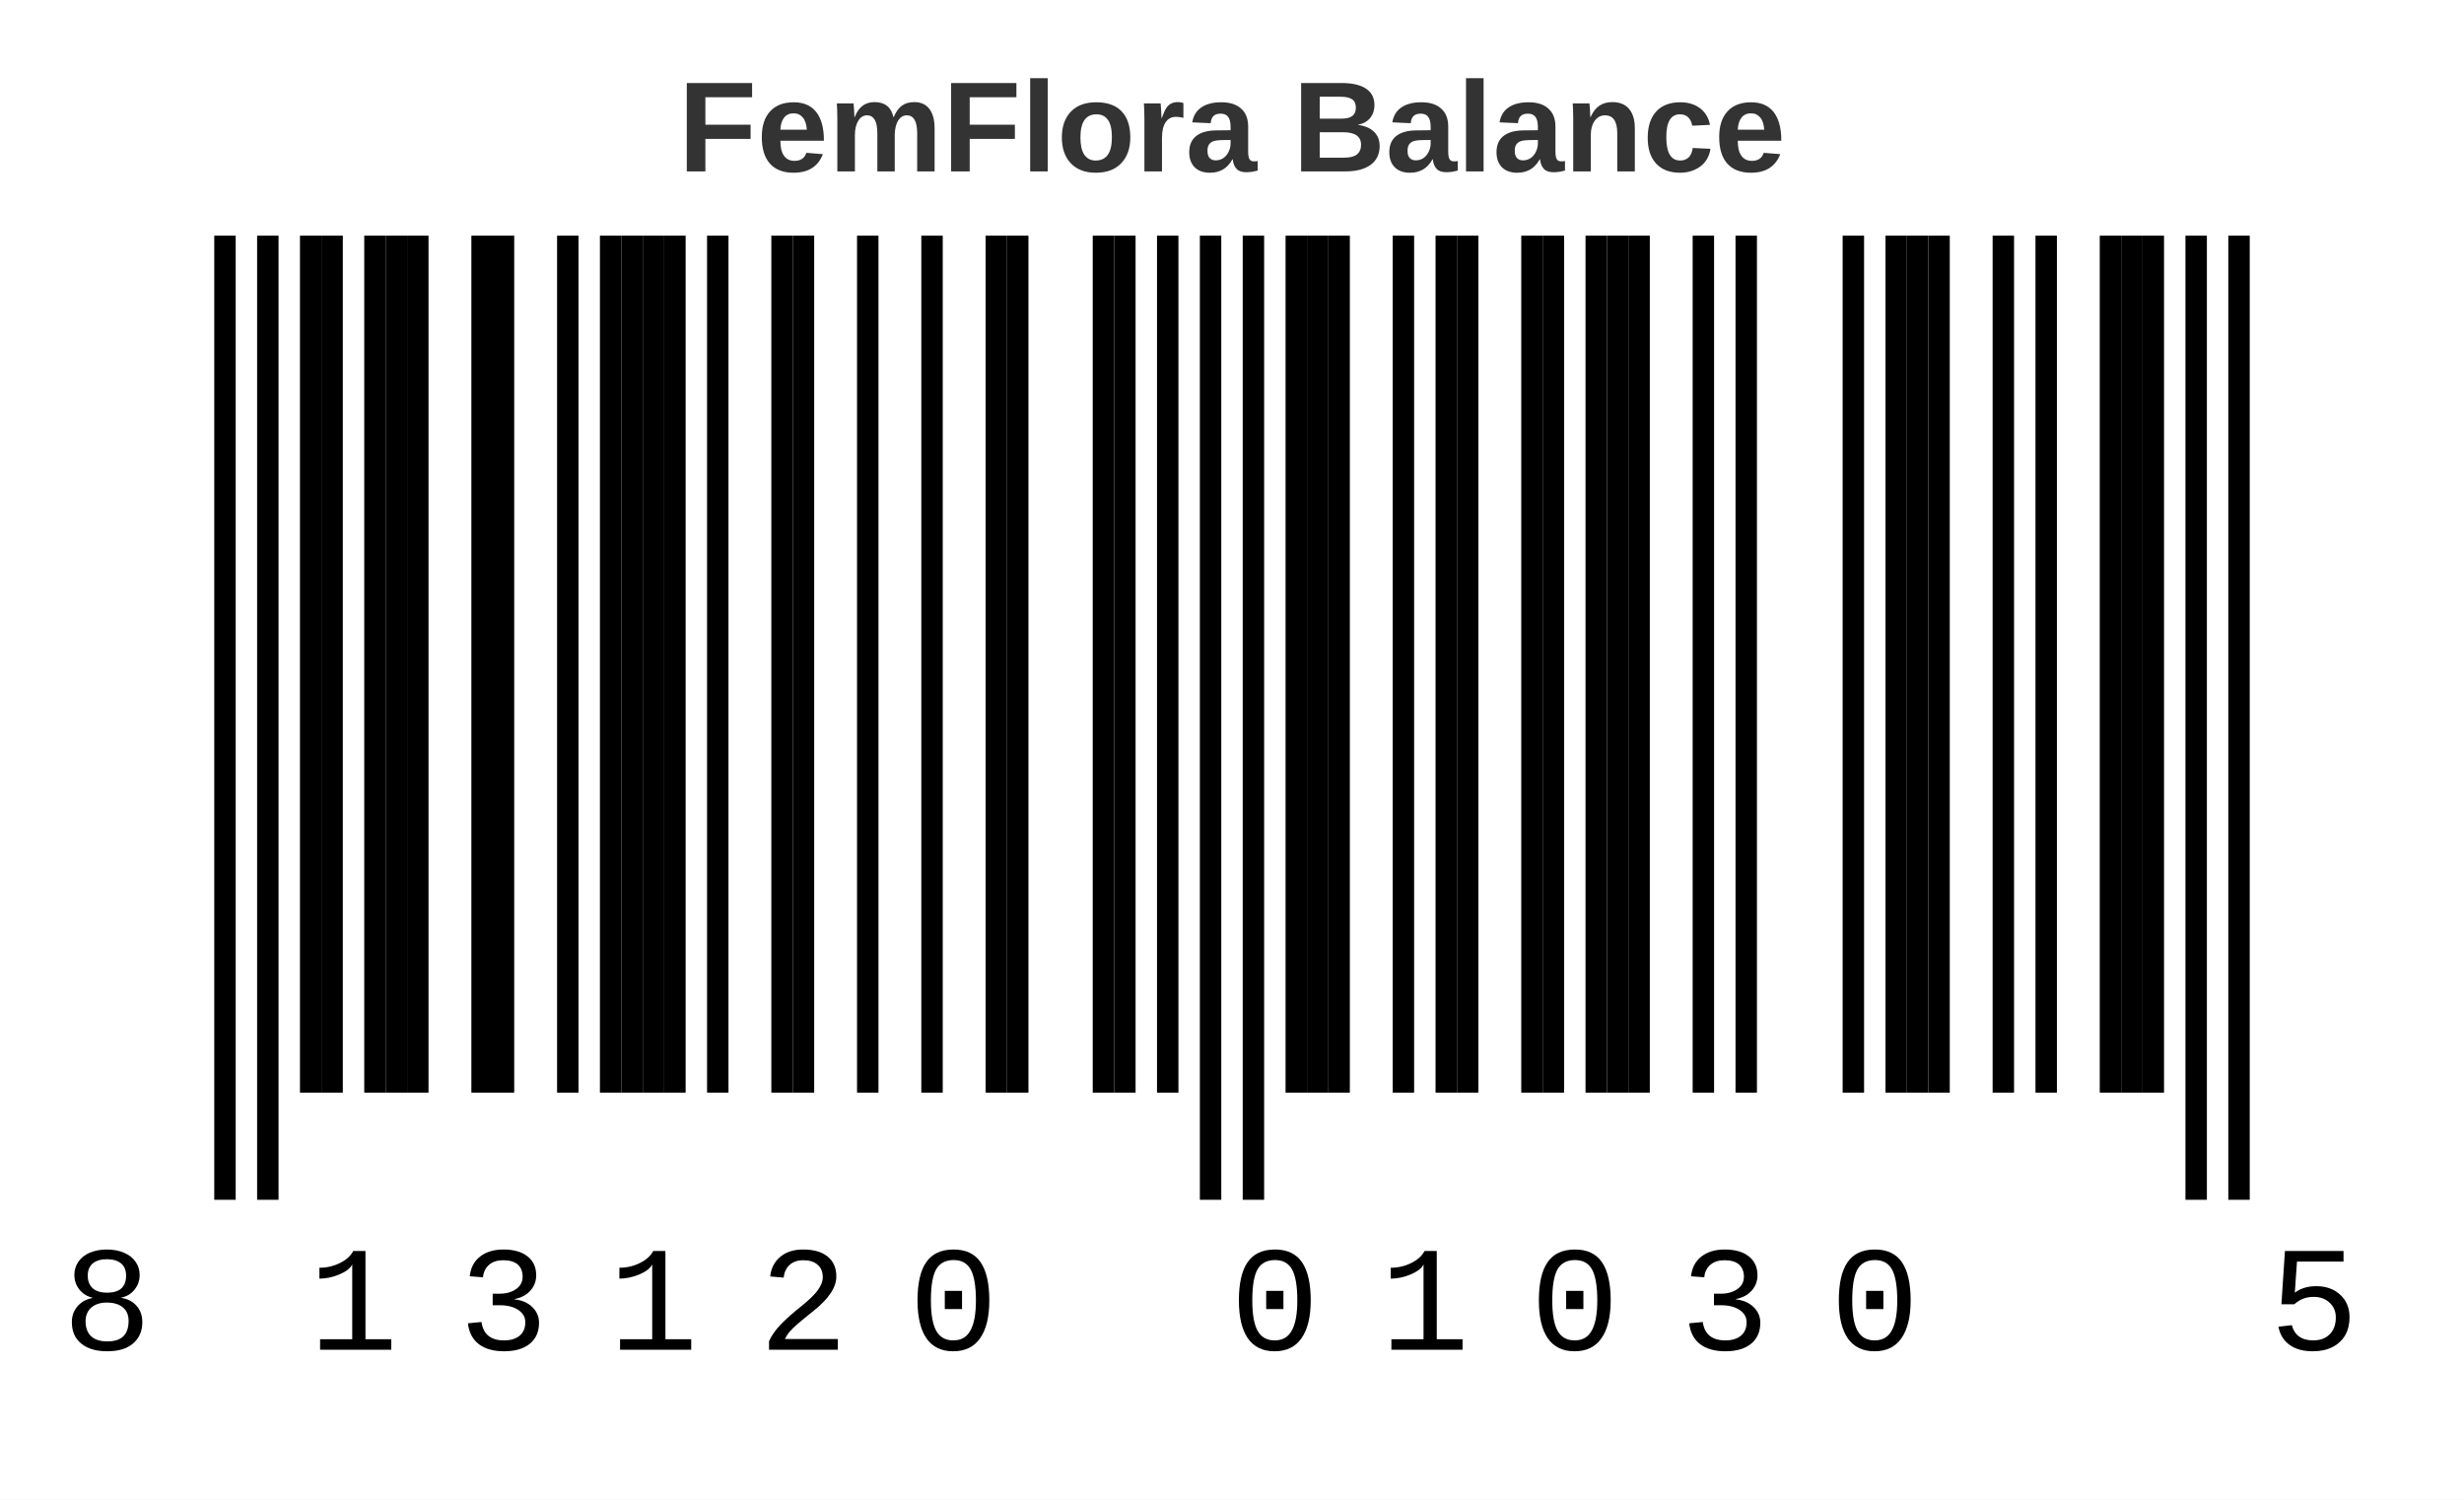
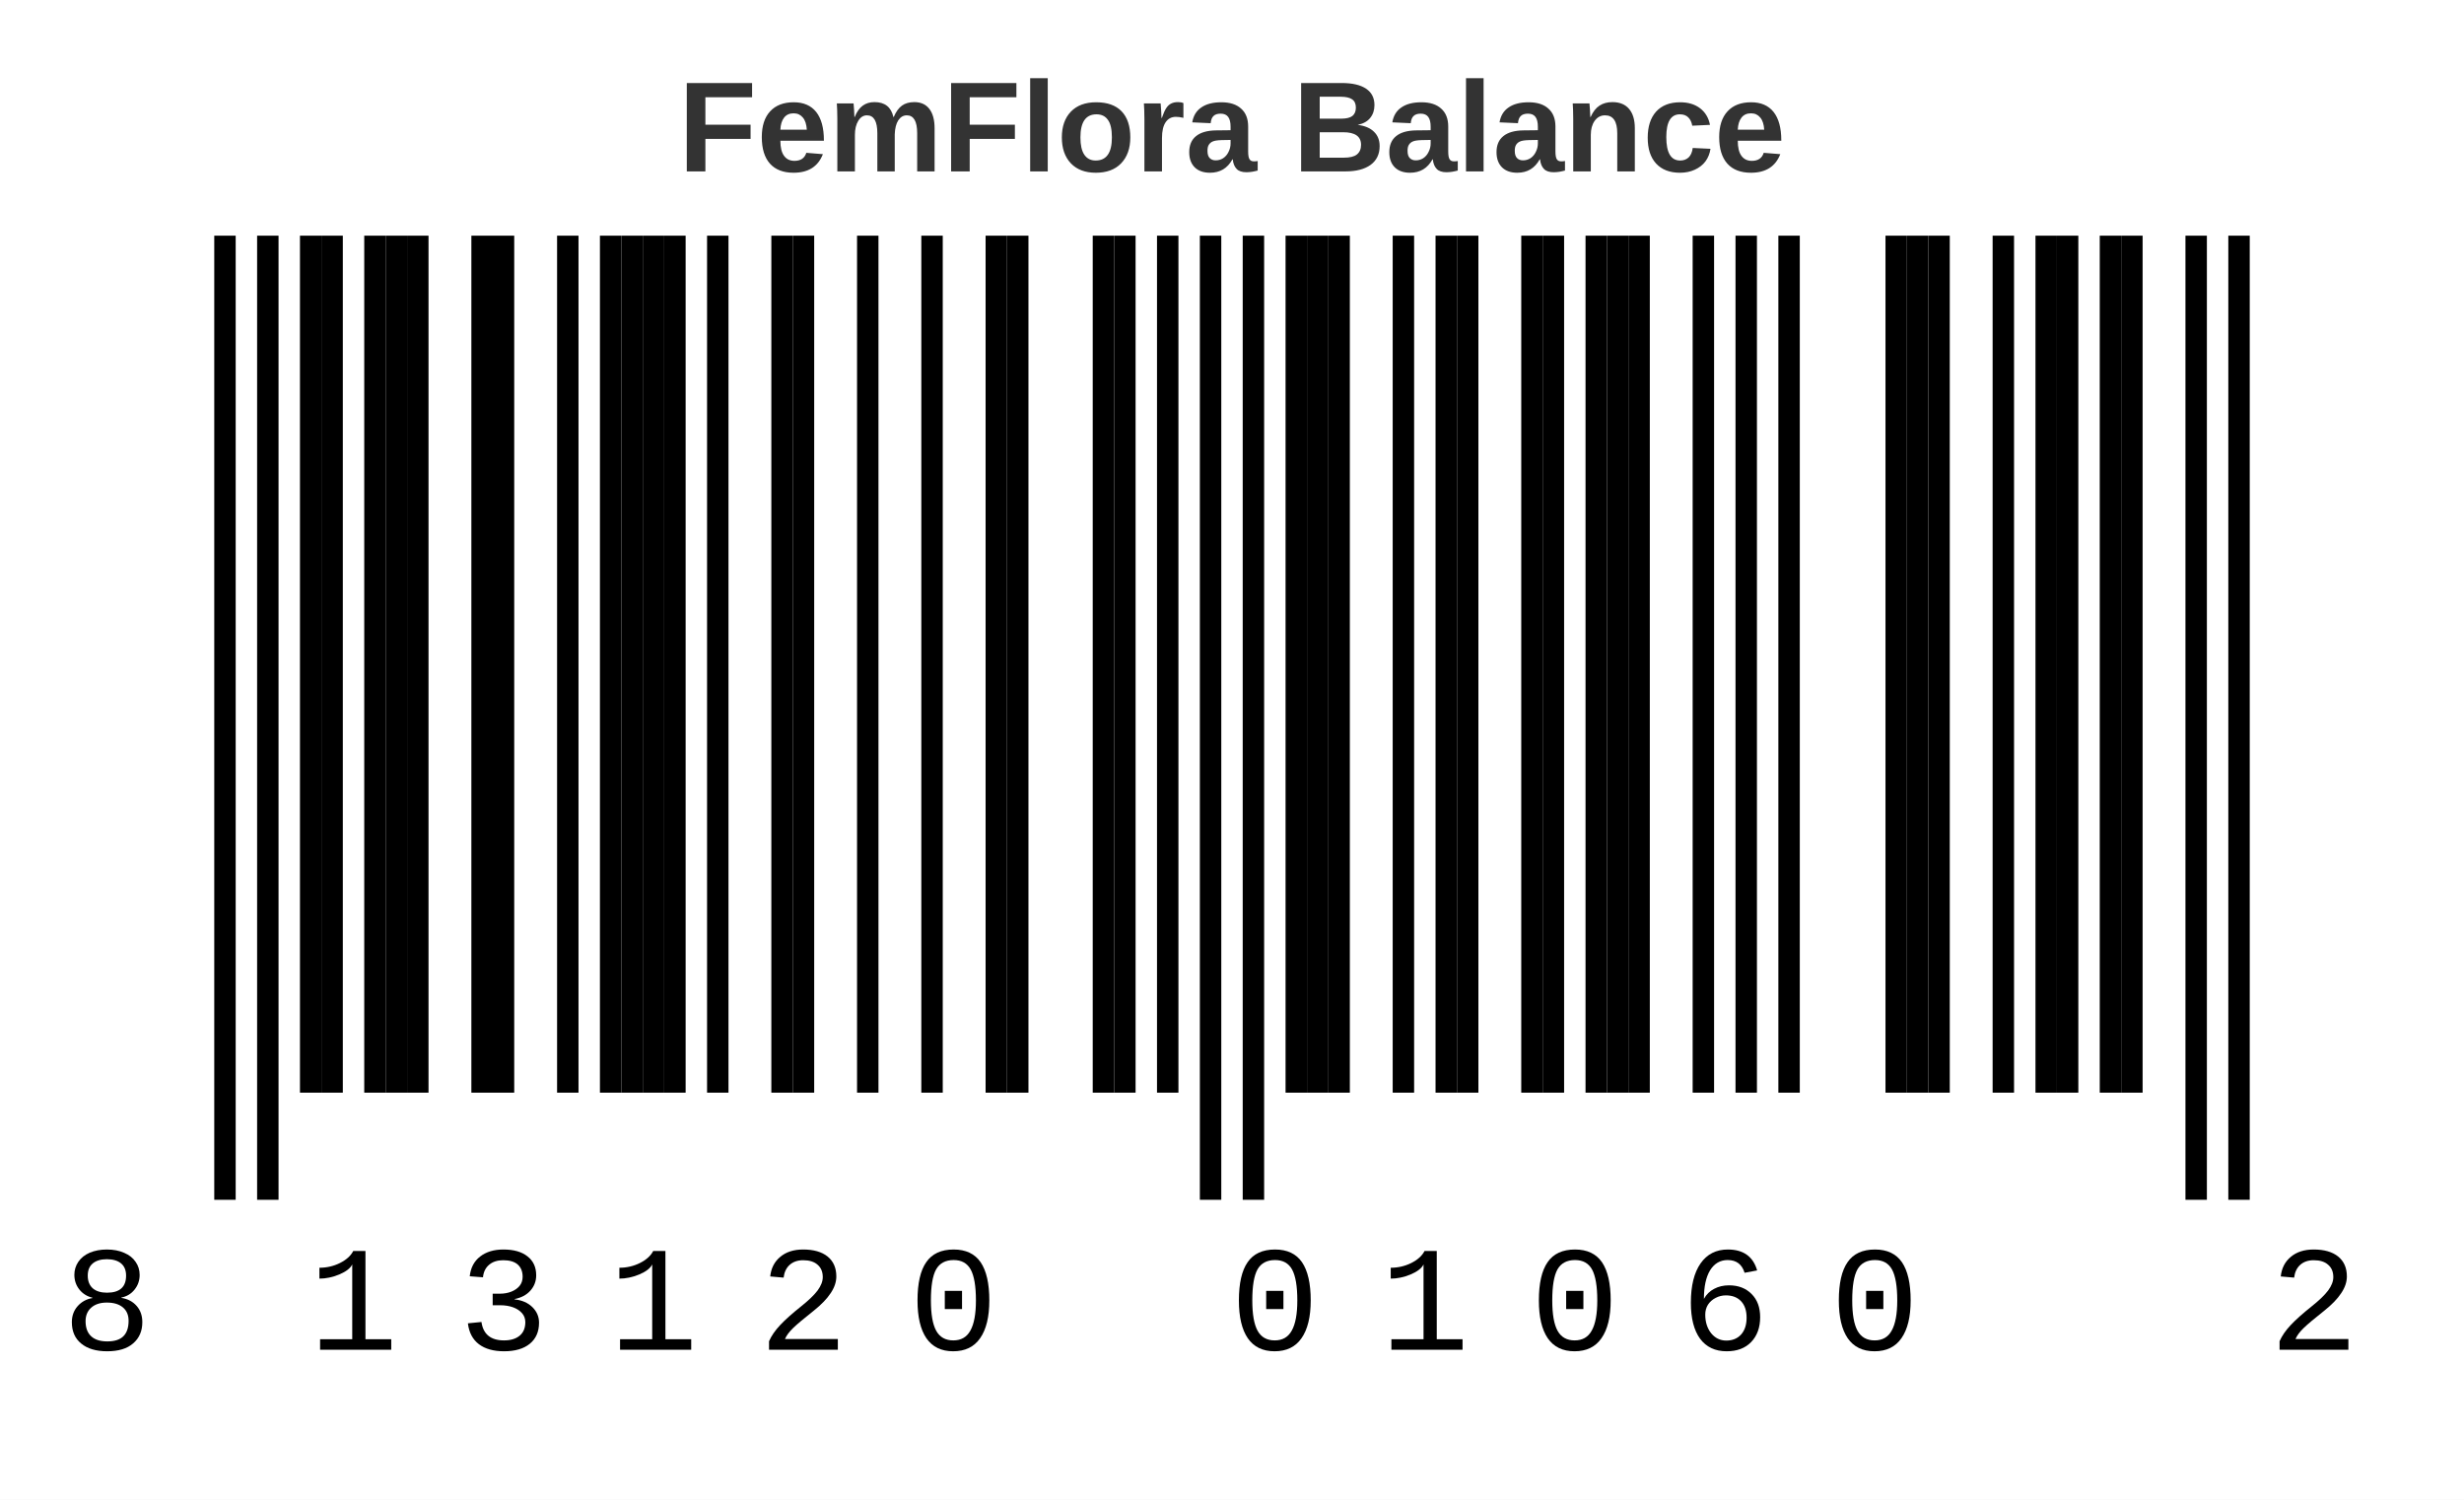
<svg xmlns="http://www.w3.org/2000/svg" width="230" height="140" viewBox="0 0 230 140">
  <rect width="100%" height="100%" fill="white" />
  <text x="115.0" y="16" text-anchor="middle" font-family="Arial, sans-serif" font-size="12" font-weight="bold" fill="#333">FemFlora Balance</text>
  <rect x="20" y="22" width="2" height="90" fill="black" />
  <rect x="24" y="22" width="2" height="90" fill="black" />
  <rect x="28" y="22" width="2" height="80" fill="black" />
  <rect x="30" y="22" width="2" height="80" fill="black" />
  <rect x="34" y="22" width="2" height="80" fill="black" />
  <rect x="36" y="22" width="2" height="80" fill="black" />
  <rect x="38" y="22" width="2" height="80" fill="black" />
  <rect x="44" y="22" width="2" height="80" fill="black" />
  <rect x="46" y="22" width="2" height="80" fill="black" />
  <rect x="52" y="22" width="2" height="80" fill="black" />
  <rect x="56" y="22" width="2" height="80" fill="black" />
  <rect x="58" y="22" width="2" height="80" fill="black" />
  <rect x="60" y="22" width="2" height="80" fill="black" />
  <rect x="62" y="22" width="2" height="80" fill="black" />
  <rect x="66" y="22" width="2" height="80" fill="black" />
  <rect x="72" y="22" width="2" height="80" fill="black" />
  <rect x="74" y="22" width="2" height="80" fill="black" />
  <rect x="80" y="22" width="2" height="80" fill="black" />
  <rect x="86" y="22" width="2" height="80" fill="black" />
  <rect x="92" y="22" width="2" height="80" fill="black" />
  <rect x="94" y="22" width="2" height="80" fill="black" />
  <rect x="102" y="22" width="2" height="80" fill="black" />
  <rect x="104" y="22" width="2" height="80" fill="black" />
  <rect x="108" y="22" width="2" height="80" fill="black" />
  <rect x="112" y="22" width="2" height="90" fill="black" />
  <rect x="116" y="22" width="2" height="90" fill="black" />
  <rect x="120" y="22" width="2" height="80" fill="black" />
  <rect x="122" y="22" width="2" height="80" fill="black" />
  <rect x="124" y="22" width="2" height="80" fill="black" />
  <rect x="130" y="22" width="2" height="80" fill="black" />
  <rect x="134" y="22" width="2" height="80" fill="black" />
  <rect x="136" y="22" width="2" height="80" fill="black" />
  <rect x="142" y="22" width="2" height="80" fill="black" />
  <rect x="144" y="22" width="2" height="80" fill="black" />
  <rect x="148" y="22" width="2" height="80" fill="black" />
  <rect x="150" y="22" width="2" height="80" fill="black" />
  <rect x="152" y="22" width="2" height="80" fill="black" />
  <rect x="158" y="22" width="2" height="80" fill="black" />
  <rect x="162" y="22" width="2" height="80" fill="black" />
-   <rect x="172" y="22" width="2" height="80" fill="black" />
+   <rect x="166" y="22" width="2" height="80" fill="black" />
  <rect x="176" y="22" width="2" height="80" fill="black" />
  <rect x="178" y="22" width="2" height="80" fill="black" />
  <rect x="180" y="22" width="2" height="80" fill="black" />
  <rect x="186" y="22" width="2" height="80" fill="black" />
  <rect x="190" y="22" width="2" height="80" fill="black" />
+   <rect x="192" y="22" width="2" height="80" fill="black" />
  <rect x="196" y="22" width="2" height="80" fill="black" />
  <rect x="198" y="22" width="2" height="80" fill="black" />
-   <rect x="200" y="22" width="2" height="80" fill="black" />
  <rect x="204" y="22" width="2" height="90" fill="black" />
  <rect x="208" y="22" width="2" height="90" fill="black" />
  <text x="10" y="126" text-anchor="middle" font-family="'OCR-B', 'Courier New', monospace" font-size="14" fill="black">8</text>
  <text x="33.0" y="126" text-anchor="middle" font-family="'OCR-B', 'Courier New', monospace" font-size="14" fill="black">1</text>
  <text x="47.0" y="126" text-anchor="middle" font-family="'OCR-B', 'Courier New', monospace" font-size="14" fill="black">3</text>
  <text x="61.0" y="126" text-anchor="middle" font-family="'OCR-B', 'Courier New', monospace" font-size="14" fill="black">1</text>
  <text x="75.0" y="126" text-anchor="middle" font-family="'OCR-B', 'Courier New', monospace" font-size="14" fill="black">2</text>
  <text x="89.0" y="126" text-anchor="middle" font-family="'OCR-B', 'Courier New', monospace" font-size="14" fill="black">0</text>
  <text x="119.0" y="126" text-anchor="middle" font-family="'OCR-B', 'Courier New', monospace" font-size="14" fill="black">0</text>
  <text x="133.0" y="126" text-anchor="middle" font-family="'OCR-B', 'Courier New', monospace" font-size="14" fill="black">1</text>
  <text x="147.0" y="126" text-anchor="middle" font-family="'OCR-B', 'Courier New', monospace" font-size="14" fill="black">0</text>
-   <text x="161.0" y="126" text-anchor="middle" font-family="'OCR-B', 'Courier New', monospace" font-size="14" fill="black">3</text>
+   <text x="161.0" y="126" text-anchor="middle" font-family="'OCR-B', 'Courier New', monospace" font-size="14" fill="black">6</text>
  <text x="175.0" y="126" text-anchor="middle" font-family="'OCR-B', 'Courier New', monospace" font-size="14" fill="black">0</text>
-   <text x="216" y="126" text-anchor="middle" font-family="'OCR-B', 'Courier New', monospace" font-size="14" fill="black">5</text>
+   <text x="216" y="126" text-anchor="middle" font-family="'OCR-B', 'Courier New', monospace" font-size="14" fill="black">2</text>
</svg>
